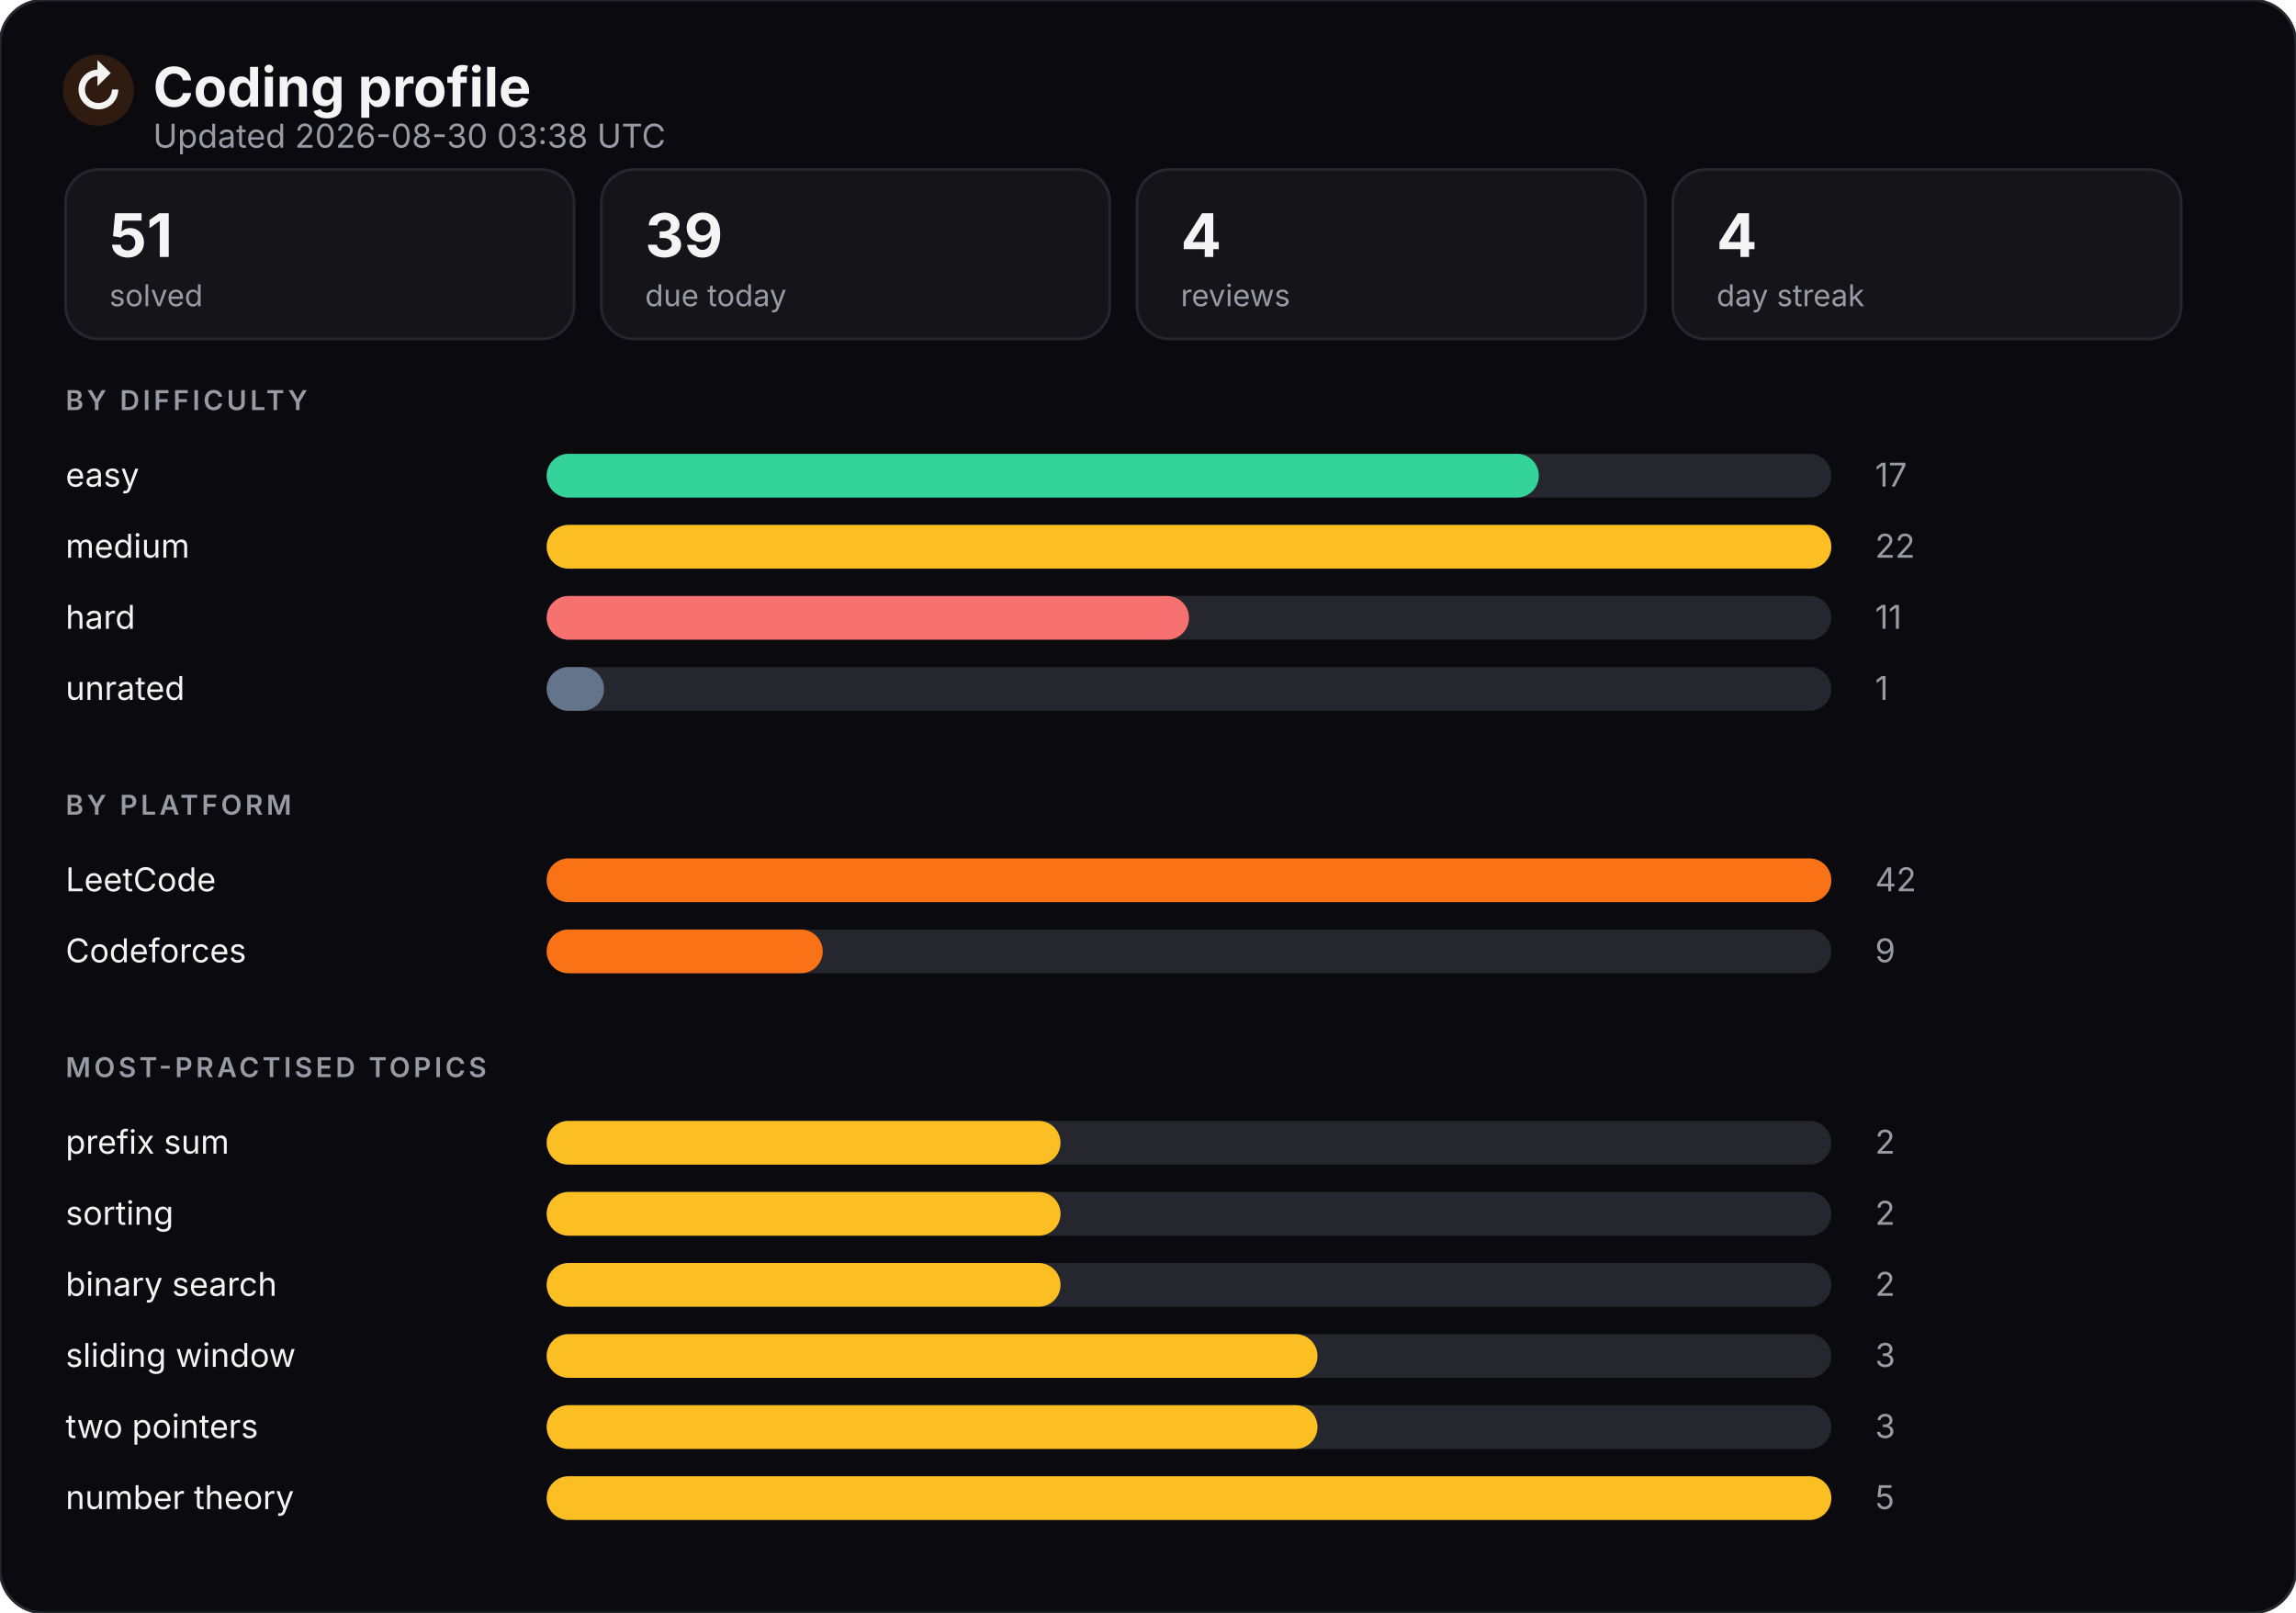
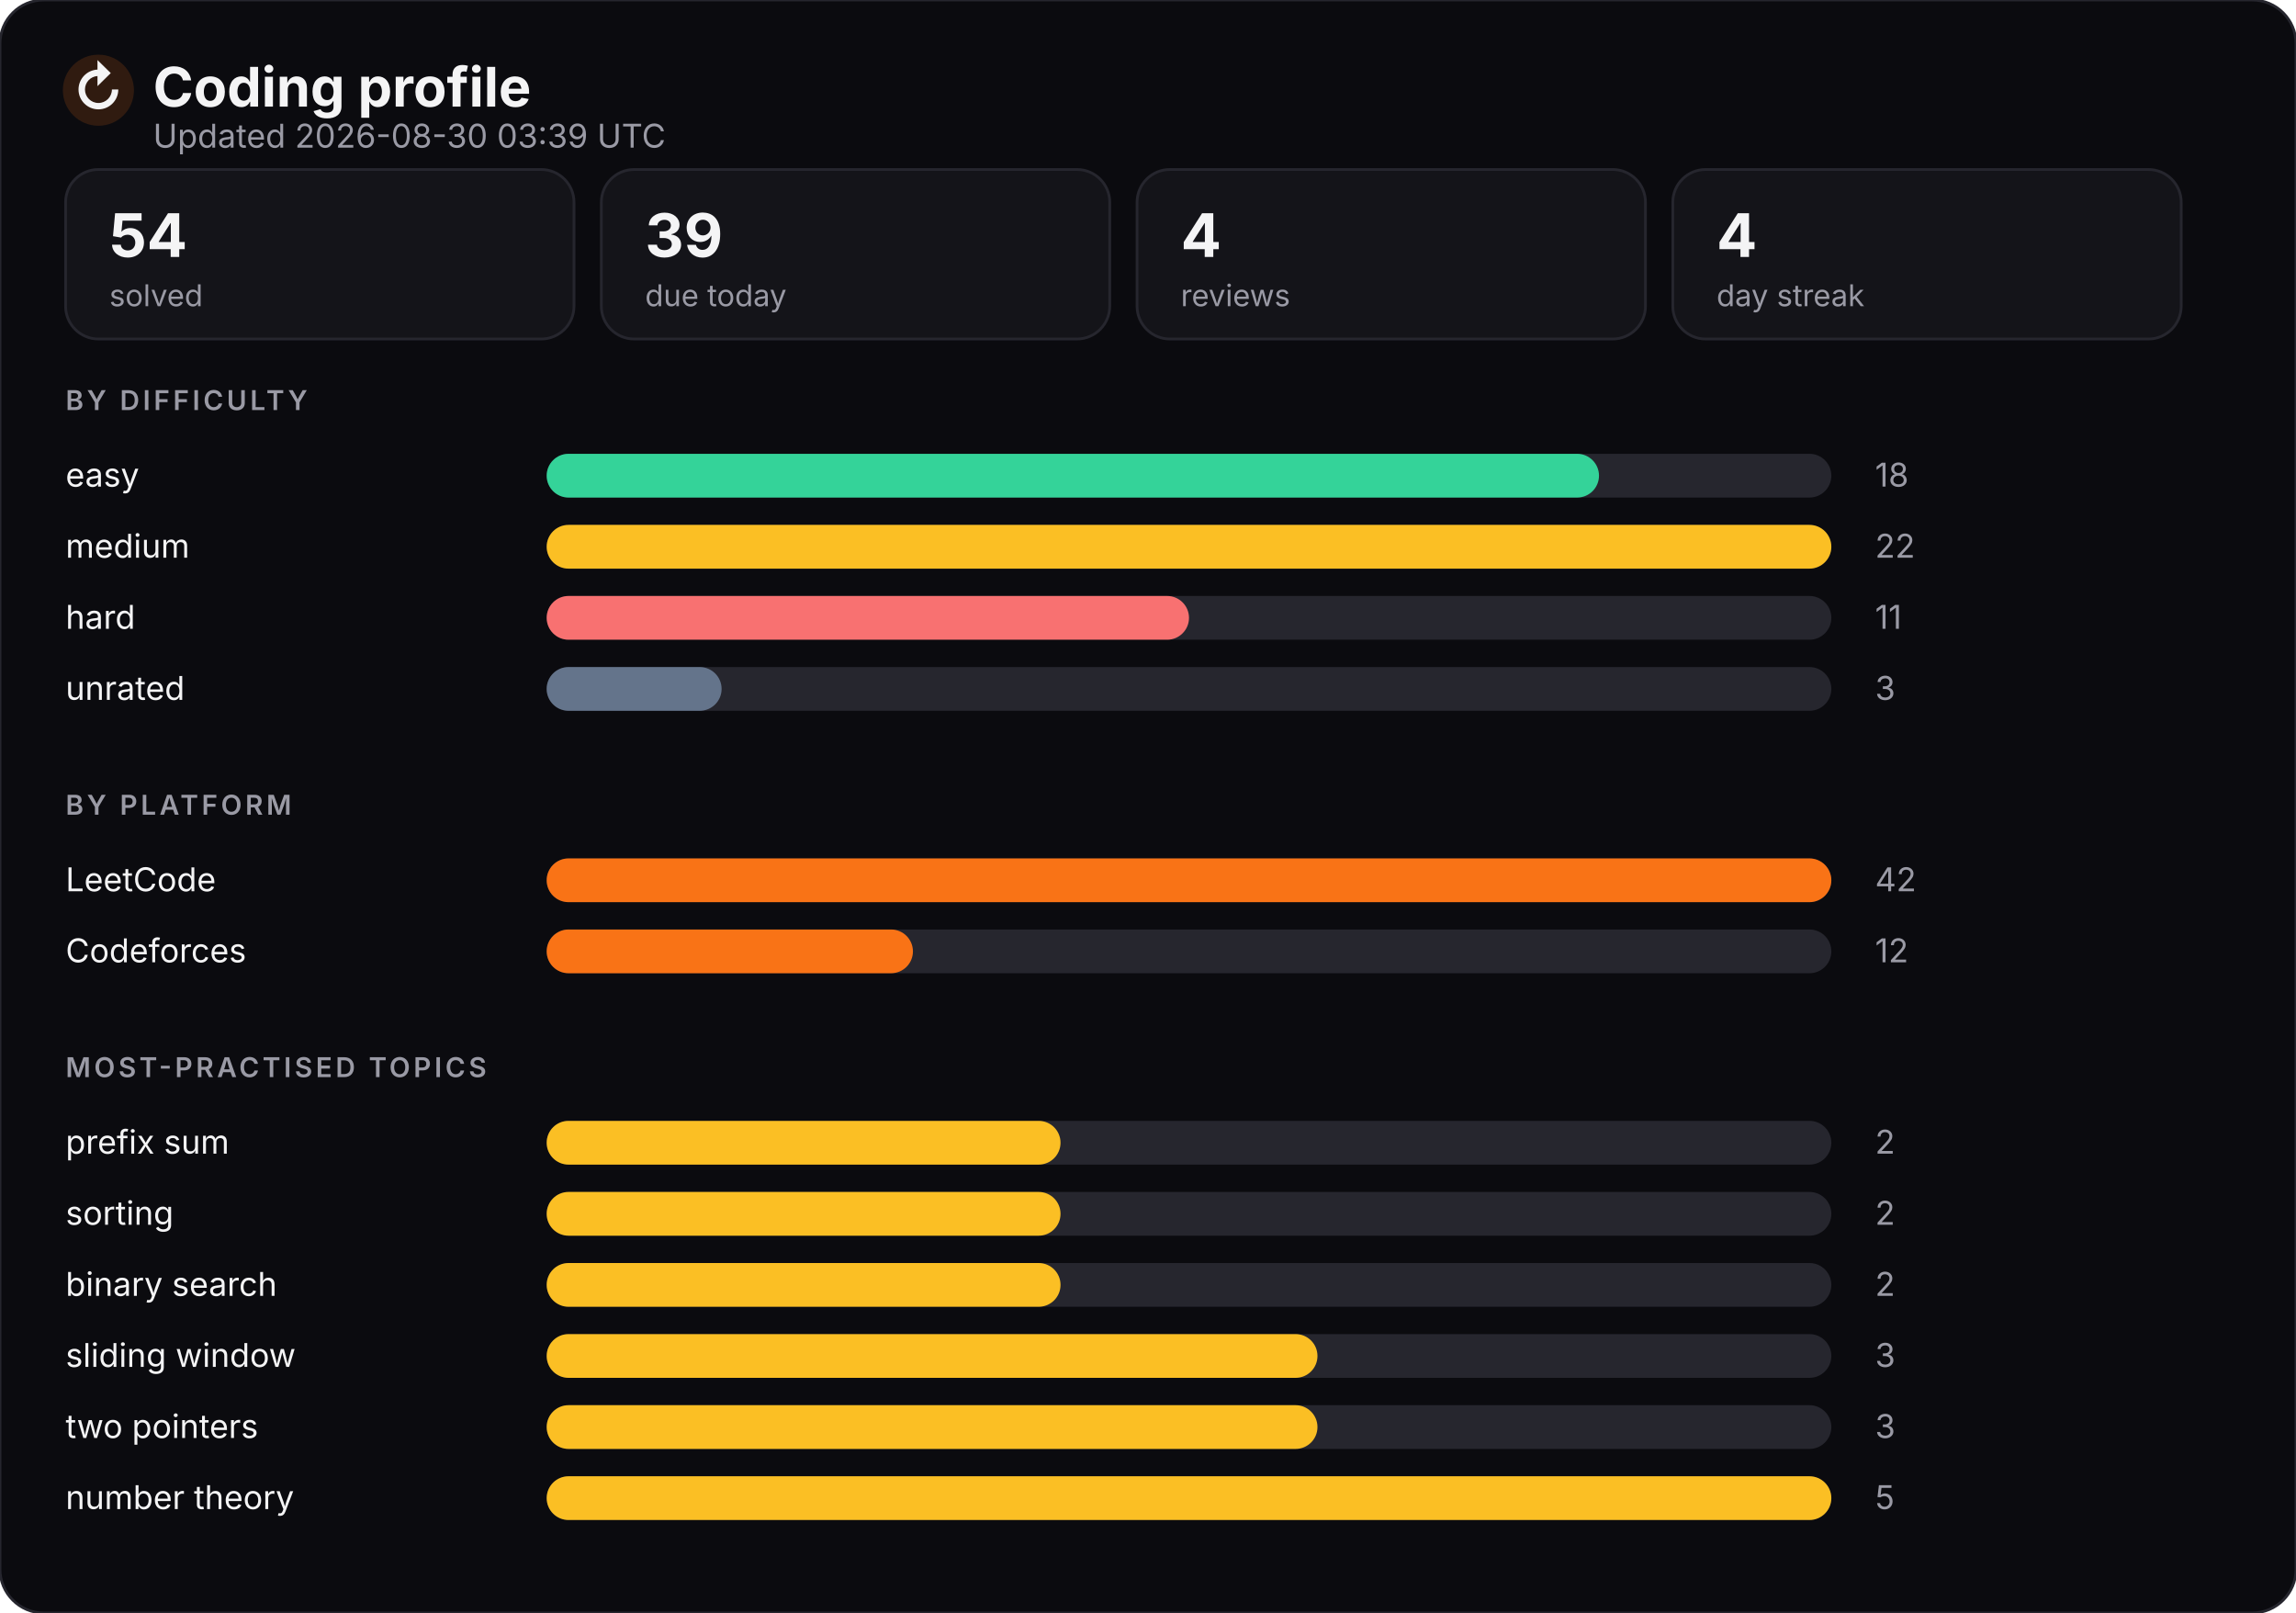
<svg xmlns="http://www.w3.org/2000/svg" width="840" height="590" viewBox="0 0 840 590" role="img" aria-label="Coding profile">
  <style>
    text { font-family: -apple-system, BlinkMacSystemFont, "Segoe UI", Inter, sans-serif; }
    .title { fill: #f4f4f5; font-size: 20px; font-weight: 700; }
    .subtitle { fill: #9a9aa5; font-size: 12px; }
    .section { fill: #9a9aa5; font-size: 10px; letter-spacing: 0.12em; font-weight: 600; }
    .label { fill: #f4f4f5; font-size: 12px; }
    .value { fill: #9a9aa5; font-size: 12px; }
    .tileValue { fill: #f4f4f5; font-size: 22px; font-weight: 700; }
    .tileLabel { fill: #9a9aa5; font-size: 11px; }

    .bar { transform-origin: 200px center; animation: grow 900ms cubic-bezier(.2,.8,.2,1) both; }
    .tile { animation: rise 600ms cubic-bezier(.2,.8,.2,1) both; }
    @keyframes grow { from { transform: scaleX(0); } to { transform: scaleX(1); } }
    @keyframes rise { from { opacity: 0; transform: translateY(6px); } to { opacity: 1; transform: none; } }
    @media (prefers-reduced-motion: reduce) {
      .bar, .tile { animation: none; }
    }
  </style>
  <rect width="840" height="590" rx="16" fill="#0b0b0f" stroke="#26262e" />
  <circle cx="36" cy="33" r="13" fill="#f97316" opacity="0.16" />
  <text x="36" y="40" class="title" fill="#f97316" text-anchor="middle">↻</text>
  <text x="56" y="39" class="title">Coding profile</text>
-   <text x="56" y="54" class="subtitle">Updated 2026-08-30 03:38 UTC</text>
+   <text x="56" y="54" class="subtitle">Updated 2026-08-30 03:39 UTC</text>
  <g class="tile" style="animation-delay:0s">
    <rect x="24" y="62" width="186" height="62" rx="12" fill="#141419" stroke="#26262e" />
-     <text x="40" y="94" class="tileValue">51</text>
+     <text x="40" y="94" class="tileValue">54</text>
    <text x="40" y="112" class="tileLabel">solved</text>
  </g>
  <g class="tile" style="animation-delay:0.06s">
    <rect x="220" y="62" width="186" height="62" rx="12" fill="#141419" stroke="#26262e" />
    <text x="236" y="94" class="tileValue">39</text>
    <text x="236" y="112" class="tileLabel">due today</text>
  </g>
  <g class="tile" style="animation-delay:0.12s">
    <rect x="416" y="62" width="186" height="62" rx="12" fill="#141419" stroke="#26262e" />
    <text x="432" y="94" class="tileValue">4</text>
    <text x="432" y="112" class="tileLabel">reviews</text>
  </g>
  <g class="tile" style="animation-delay:0.18s">
    <rect x="612" y="62" width="186" height="62" rx="12" fill="#141419" stroke="#26262e" />
    <text x="628" y="94" class="tileValue">4</text>
    <text x="628" y="112" class="tileLabel">day streak</text>
  </g>
  <text x="24" y="150" class="section">BY DIFFICULTY</text>
  <text x="24" y="178" class="label">easy</text>
  <rect x="200" y="166" width="470" height="16" rx="8" fill="#26262e" />
-   <rect x="200" y="166" width="363" height="16" rx="8" fill="#34d399" class="bar" style="animation-delay:0s" />
-   <text x="686" y="178" class="value">17</text>
+   <rect x="200" y="166" width="385" height="16" rx="8" fill="#34d399" class="bar" style="animation-delay:0s" />
+   <text x="686" y="178" class="value">18</text>
  <text x="24" y="204" class="label">medium</text>
  <rect x="200" y="192" width="470" height="16" rx="8" fill="#26262e" />
  <rect x="200" y="192" width="470" height="16" rx="8" fill="#fbbf24" class="bar" style="animation-delay:0.08s" />
  <text x="686" y="204" class="value">22</text>
  <text x="24" y="230" class="label">hard</text>
  <rect x="200" y="218" width="470" height="16" rx="8" fill="#26262e" />
  <rect x="200" y="218" width="235" height="16" rx="8" fill="#f87171" class="bar" style="animation-delay:0.16s" />
  <text x="686" y="230" class="value">11</text>
  <text x="24" y="256" class="label">unrated</text>
  <rect x="200" y="244" width="470" height="16" rx="8" fill="#26262e" />
-   <rect x="200" y="244" width="21" height="16" rx="8" fill="#64748b" class="bar" style="animation-delay:0.24s" />
-   <text x="686" y="256" class="value">1</text>
+   <rect x="200" y="244" width="64" height="16" rx="8" fill="#64748b" class="bar" style="animation-delay:0.24s" />
+   <text x="686" y="256" class="value">3</text>
  <text x="24" y="298" class="section">BY PLATFORM</text>
  <text x="24" y="326" class="label">LeetCode</text>
  <rect x="200" y="314" width="470" height="16" rx="8" fill="#26262e" />
  <rect x="200" y="314" width="470" height="16" rx="8" fill="#f97316" class="bar" style="animation-delay:0.32s" />
  <text x="686" y="326" class="value">42</text>
  <text x="24" y="352" class="label">Codeforces</text>
  <rect x="200" y="340" width="470" height="16" rx="8" fill="#26262e" />
-   <rect x="200" y="340" width="101" height="16" rx="8" fill="#f97316" class="bar" style="animation-delay:0.4s" />
-   <text x="686" y="352" class="value">9</text>
+   <rect x="200" y="340" width="134" height="16" rx="8" fill="#f97316" class="bar" style="animation-delay:0.4s" />
+   <text x="686" y="352" class="value">12</text>
  <text x="24" y="394" class="section">MOST-PRACTISED TOPICS</text>
  <text x="24" y="422" class="label">prefix sum</text>
  <rect x="200" y="410" width="470" height="16" rx="8" fill="#26262e" />
  <rect x="200" y="410" width="188" height="16" rx="8" fill="#fbbf24" class="bar" style="animation-delay:0.48s" />
  <text x="686" y="422" class="value">2</text>
  <text x="24" y="448" class="label">sorting</text>
  <rect x="200" y="436" width="470" height="16" rx="8" fill="#26262e" />
  <rect x="200" y="436" width="188" height="16" rx="8" fill="#fbbf24" class="bar" style="animation-delay:0.56s" />
  <text x="686" y="448" class="value">2</text>
  <text x="24" y="474" class="label">binary search</text>
  <rect x="200" y="462" width="470" height="16" rx="8" fill="#26262e" />
  <rect x="200" y="462" width="188" height="16" rx="8" fill="#fbbf24" class="bar" style="animation-delay:0.64s" />
  <text x="686" y="474" class="value">2</text>
  <text x="24" y="500" class="label">sliding window</text>
  <rect x="200" y="488" width="470" height="16" rx="8" fill="#26262e" />
  <rect x="200" y="488" width="282" height="16" rx="8" fill="#fbbf24" class="bar" style="animation-delay:0.72s" />
  <text x="686" y="500" class="value">3</text>
  <text x="24" y="526" class="label">two pointers</text>
  <rect x="200" y="514" width="470" height="16" rx="8" fill="#26262e" />
  <rect x="200" y="514" width="282" height="16" rx="8" fill="#fbbf24" class="bar" style="animation-delay:0.8s" />
  <text x="686" y="526" class="value">3</text>
  <text x="24" y="552" class="label">number theory</text>
  <rect x="200" y="540" width="470" height="16" rx="8" fill="#26262e" />
  <rect x="200" y="540" width="470" height="16" rx="8" fill="#fbbf24" class="bar" style="animation-delay:0.88s" />
  <text x="686" y="552" class="value">5</text>
</svg>
